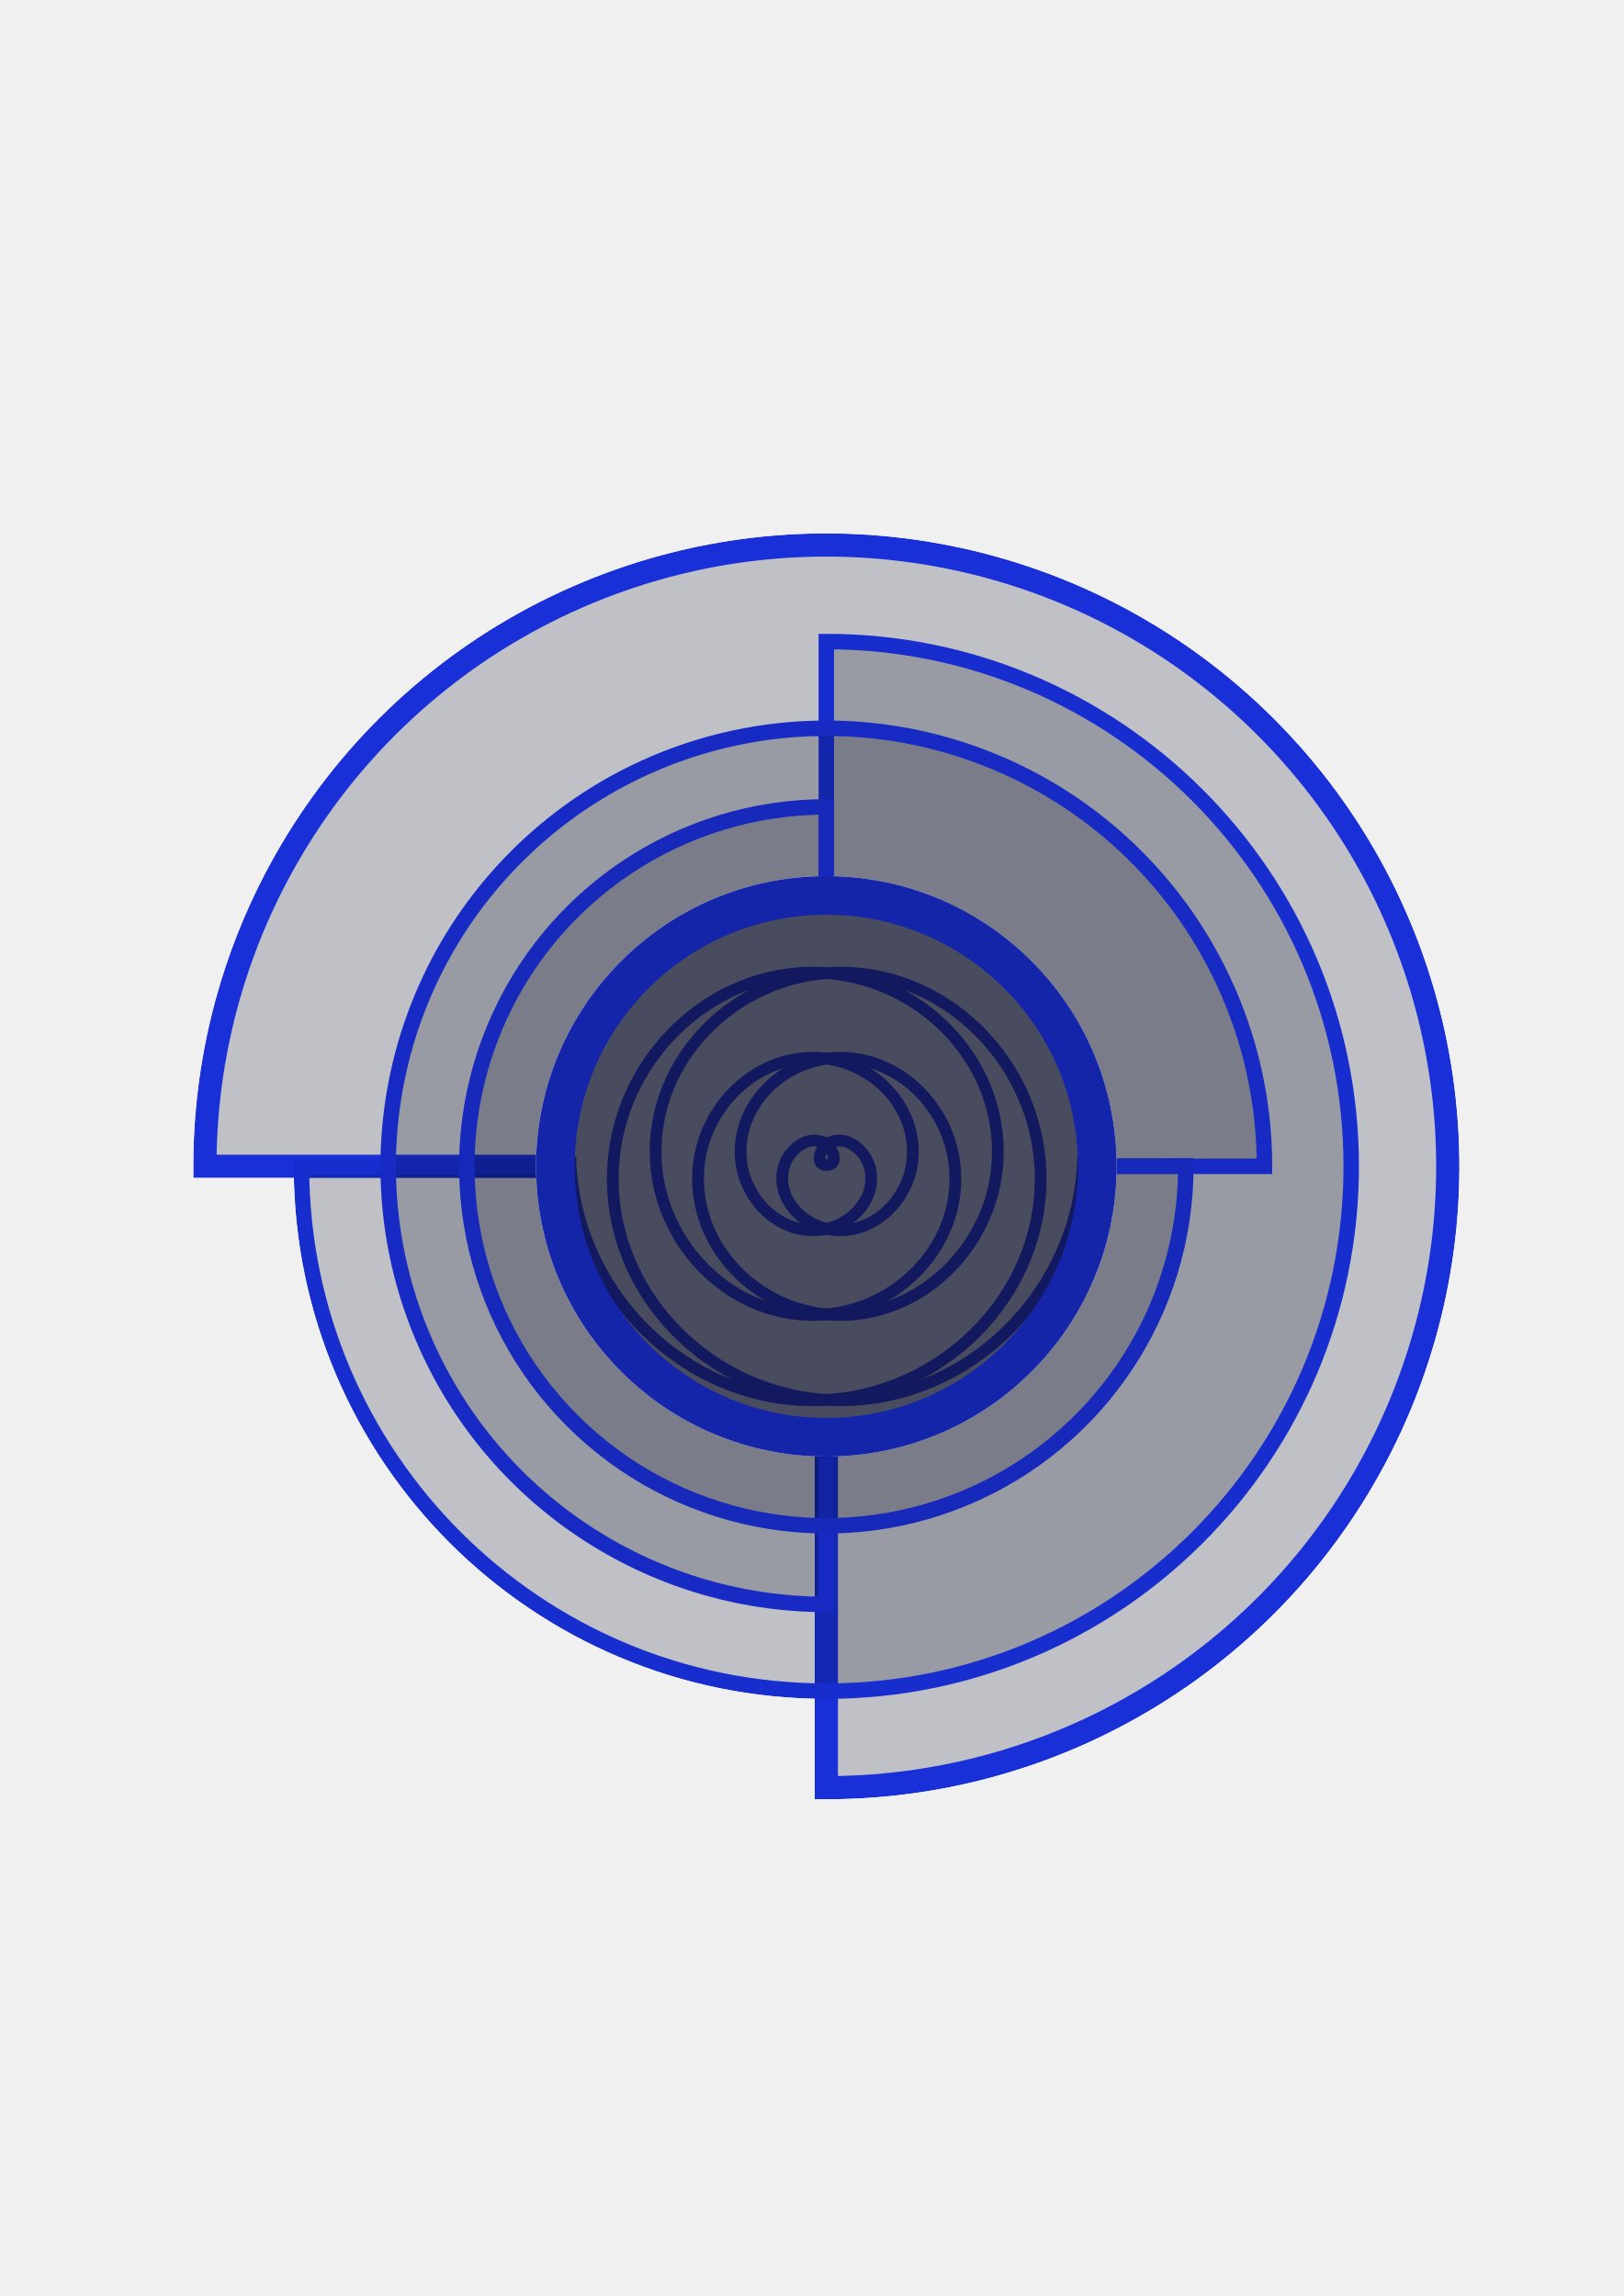
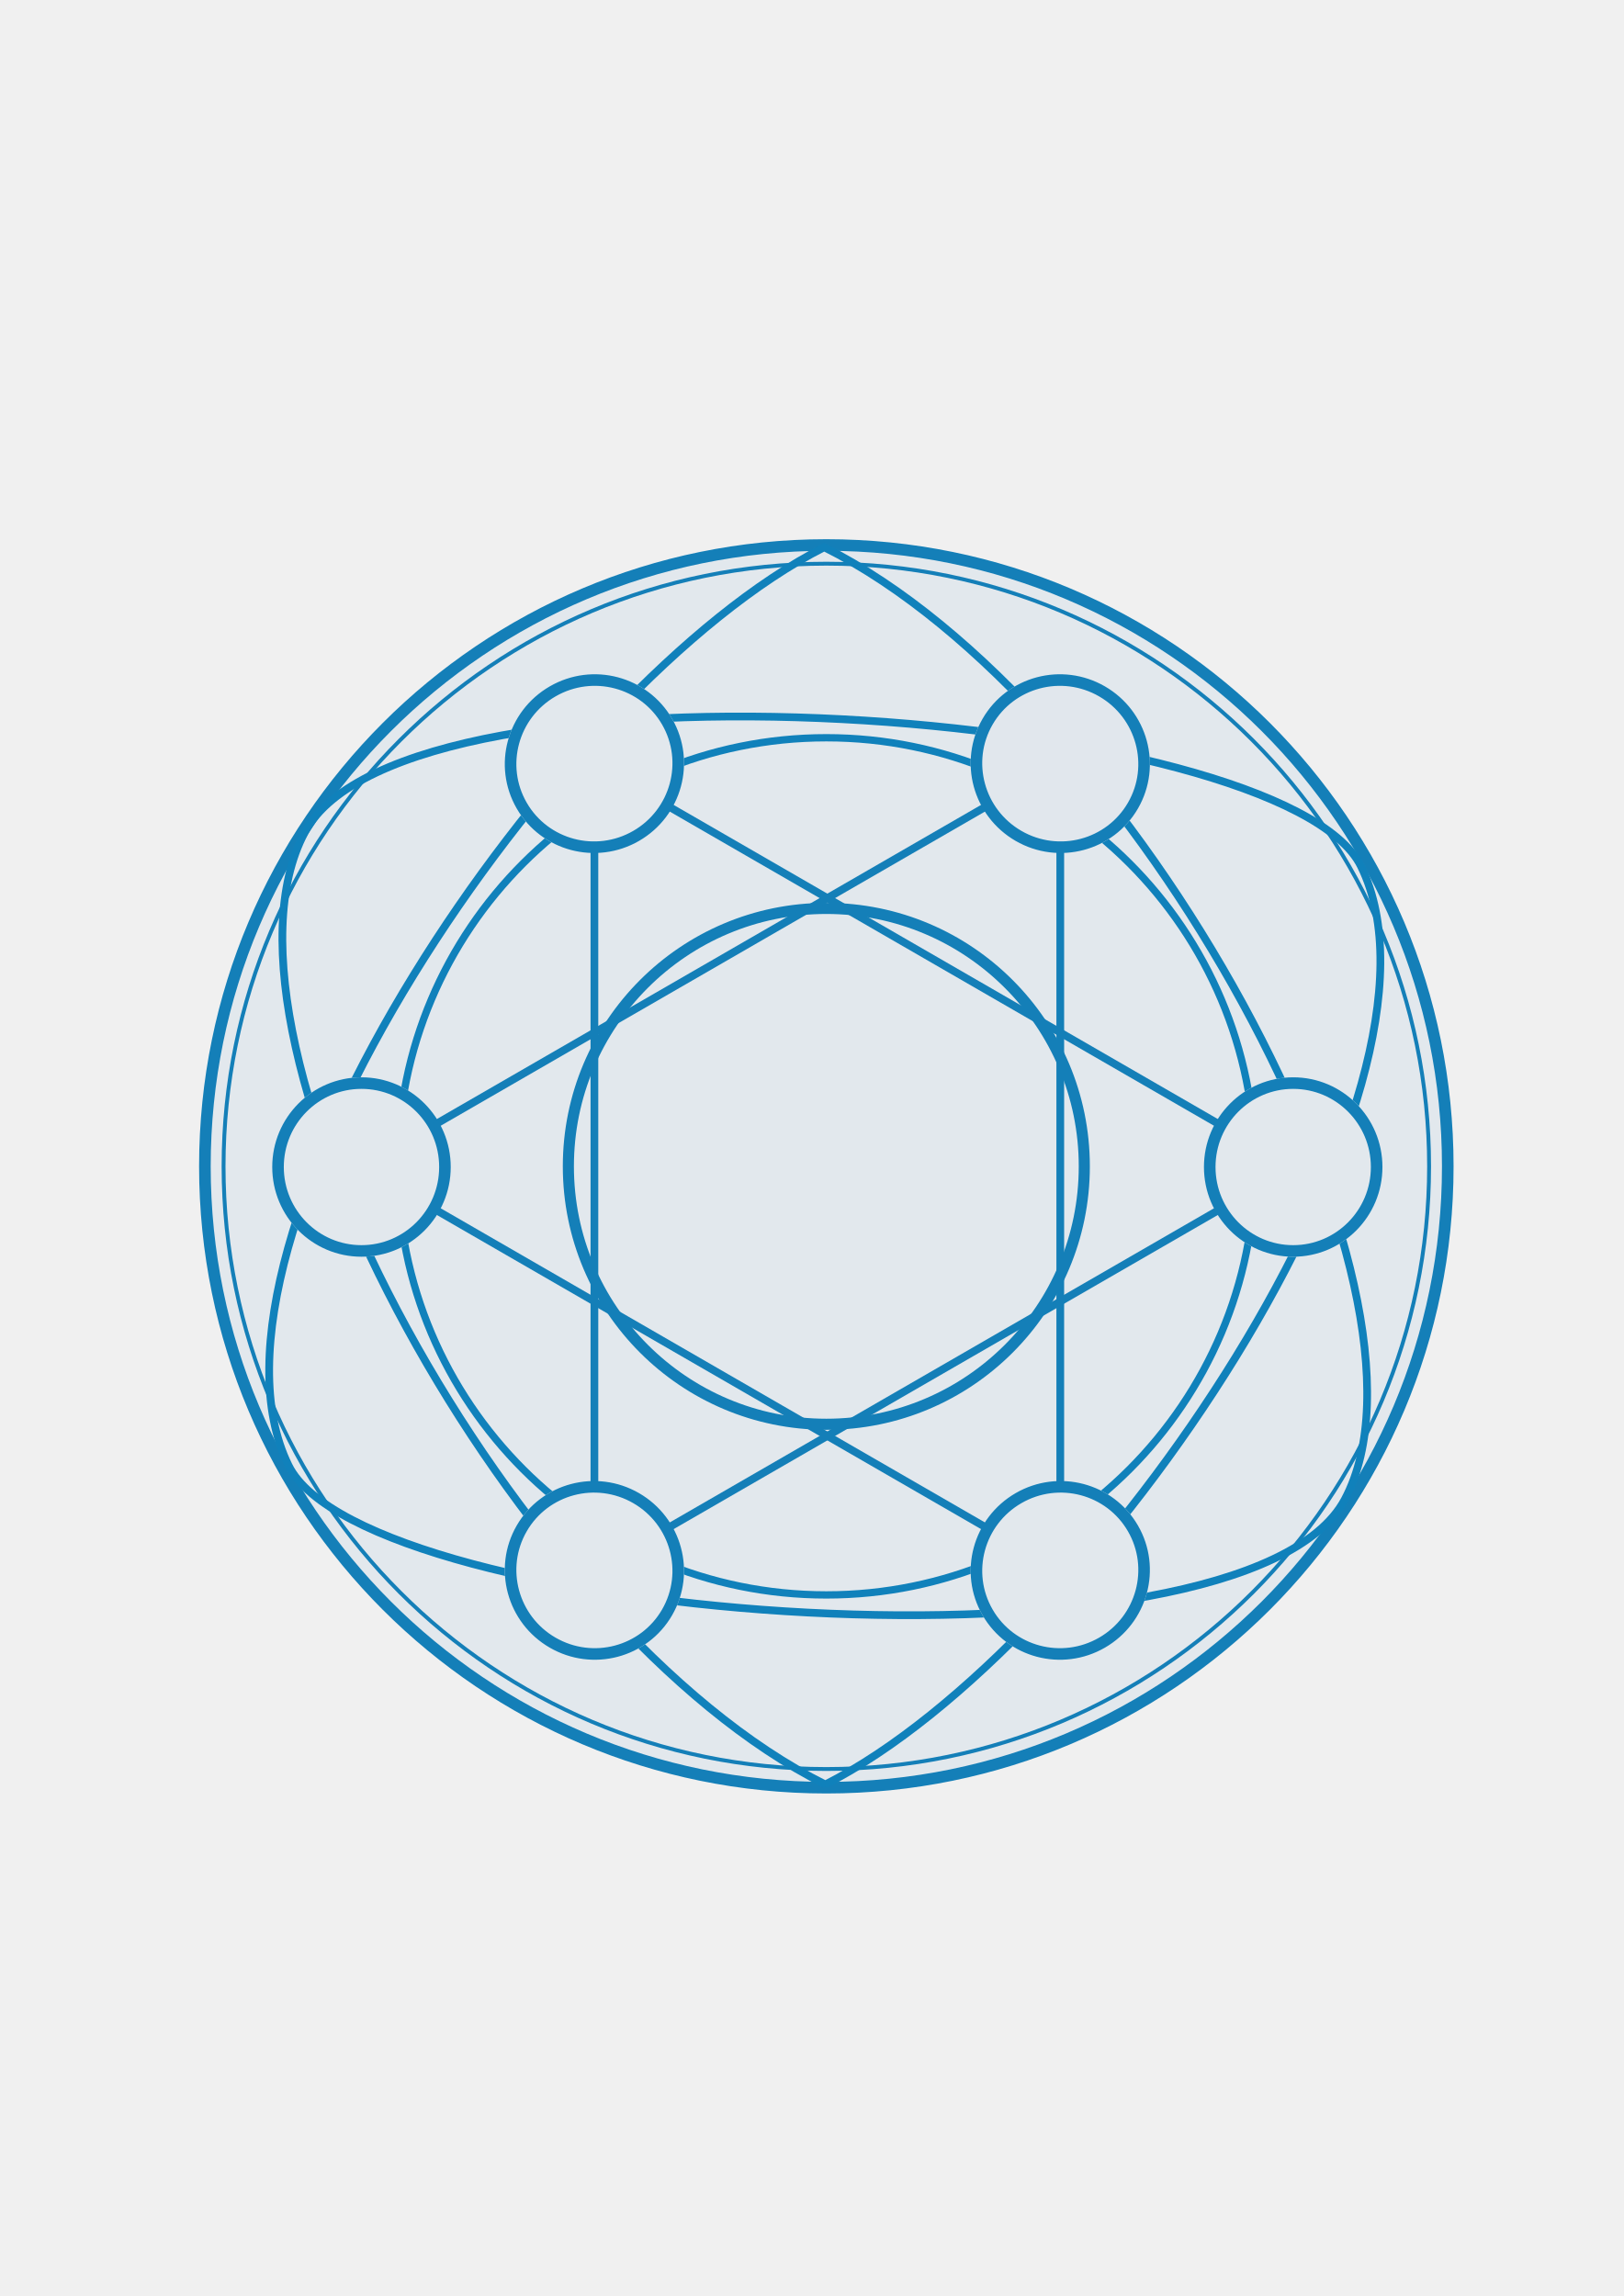
<svg xmlns="http://www.w3.org/2000/svg" width="210mm" height="297mm" viewBox="0 0 210 297" version="1.1" id="svg1">
  <defs id="defs1">
    <filter id="mask-powermask-path-effect37_inverse" style="color-interpolation-filters:sRGB" height="100" width="100" x="-50" y="-50">
      <feColorMatrix id="mask-powermask-path-effect37_primitive1" values="1" type="saturate" result="fbSourceGraphic" />
      <feColorMatrix id="mask-powermask-path-effect37_primitive2" values="-1 0 0 0 1 0 -1 0 0 1 0 0 -1 0 1 0 0 0 1 0 " in="fbSourceGraphic" />
    </filter>
    <filter id="mask-powermask-path-effect38_inverse" style="color-interpolation-filters:sRGB" height="100" width="100" x="-50" y="-50">
      <feColorMatrix id="mask-powermask-path-effect38_primitive1" values="1" type="saturate" result="fbSourceGraphic" />
      <feColorMatrix id="mask-powermask-path-effect38_primitive2" values="-1 0 0 0 1 0 -1 0 0 1 0 0 -1 0 1 0 0 0 1 0 " in="fbSourceGraphic" />
    </filter>
    <filter id="mask-powermask-path-effect39_inverse" style="color-interpolation-filters:sRGB" height="100" width="100" x="-50" y="-50">
      <feColorMatrix id="mask-powermask-path-effect39_primitive1" values="1" type="saturate" result="fbSourceGraphic" />
      <feColorMatrix id="mask-powermask-path-effect39_primitive2" values="-1 0 0 0 1 0 -1 0 0 1 0 0 -1 0 1 0 0 0 1 0 " in="fbSourceGraphic" />
    </filter>
    <filter id="mask-powermask-path-effect40_inverse" style="color-interpolation-filters:sRGB" height="100" width="100" x="-50" y="-50">
      <feColorMatrix id="mask-powermask-path-effect40_primitive1" values="1" type="saturate" result="fbSourceGraphic" />
      <feColorMatrix id="mask-powermask-path-effect40_primitive2" values="-1 0 0 0 1 0 -1 0 0 1 0 0 -1 0 1 0 0 0 1 0 " in="fbSourceGraphic" />
    </filter>
    <filter id="mask-powermask-path-effect2_inverse" style="color-interpolation-filters:sRGB" height="100" width="100" x="-50" y="-50">
      <feColorMatrix id="mask-powermask-path-effect2_primitive1" values="1" type="saturate" result="fbSourceGraphic" />
      <feColorMatrix id="mask-powermask-path-effect2_primitive2" values="-1 0 0 0 1 0 -1 0 0 1 0 0 -1 0 1 0 0 0 1 0 " in="fbSourceGraphic" />
    </filter>
    <filter id="mask-powermask-path-effect3_inverse" style="color-interpolation-filters:sRGB" height="100" width="100" x="-50" y="-50">
      <feColorMatrix id="mask-powermask-path-effect3_primitive1" values="1" type="saturate" result="fbSourceGraphic" />
      <feColorMatrix id="mask-powermask-path-effect3_primitive2" values="-1 0 0 0 1 0 -1 0 0 1 0 0 -1 0 1 0 0 0 1 0 " in="fbSourceGraphic" />
    </filter>
    <clipPath clipPathUnits="userSpaceOnUse" id="clipath_lpe_path-effect66">
-       <path style="display:block;fill:#020620;fill-opacity:0.274;stroke:#192fd8;stroke-width:3;stroke-dasharray:none;stroke-opacity:1" id="path66" transform="rotate(-90)" mask="none" clip-path="none" d="m -26.5,-150.873 a 80.373,80.373 0 0 1 -49.615,74.255 80.373,80.373 0 0 1 -87.59,-17.423 80.373,80.373 0 0 1 -17.423,-87.59 80.373,80.373 0 0 1 74.255,-49.615 v 80.373 z" />
+       <path style="display:none;fill:#020620;fill-opacity:0.274;stroke:#192fd8;stroke-width:3;stroke-dasharray:none;stroke-opacity:1" id="path66" transform="rotate(-90)" mask="none" clip-path="none" d="m -26.5,-150.873 a 80.373,80.373 0 0 1 -49.615,74.255 80.373,80.373 0 0 1 -87.59,-17.423 80.373,80.373 0 0 1 -17.423,-87.59 80.373,80.373 0 0 1 74.255,-49.615 v 80.373 z" />
+       <path id="lpe_path-effect66" style="display:block;fill:#020620;fill-opacity:0.274;stroke:#192fd8;stroke-width:3;stroke-dasharray:none;stroke-opacity:1" class="powerclip" d="M -224.757,32.987 H -76.989 V 180.757 H -224.757 Z m 198.257,-183.86 h -80.373 v -80.373 a 80.373,80.373 0 0 0 -74.255,49.615 80.373,80.373 0 0 0 17.423,87.59 80.373,80.373 0 0 0 87.59,17.423 80.373,80.373 0 0 0 49.615,-74.255 z" />
    </clipPath>
    <clipPath clipPathUnits="userSpaceOnUse" id="clipath_lpe_path-effect69">
-       <path style="display:block;fill:#020620;fill-opacity:0.274;stroke:#192fd8;stroke-width:2;stroke-dasharray:none;stroke-opacity:1" id="path69" transform="scale(-1)" mask="none" d="m -82.989,106.873 a 67.884,67.884 0 0 1 -67.852,67.884 67.884,67.884 0 0 1 -67.917,-67.82 67.884,67.884 0 0 1 67.787,-67.949 l 0.097,67.884 z" clip-path="url(#clipath_lpe_path-effect66)" />
+       <path style="display:none;fill:#020620;fill-opacity:0.274;stroke:#192fd8;stroke-width:2;stroke-dasharray:none;stroke-opacity:1" id="path69" transform="scale(-1)" mask="none" d="m -82.989,106.873 a 67.884,67.884 0 0 1 -67.852,67.884 67.884,67.884 0 0 1 -67.917,-67.82 67.884,67.884 0 0 1 67.787,-67.949 l 0.097,67.884 z" clip-path="url(#clipath_lpe_path-effect66)" />
+       <path id="lpe_path-effect69" style="display:block;fill:#020620;fill-opacity:0.274;stroke:#192fd8;stroke-width:2;stroke-dasharray:none;stroke-opacity:1" class="powerclip" d="M 88.205,-169.54 H 213.539 V -44.206 H 88.205 Z M -82.989,106.873 H -150.873 l -0.097,-67.884 a 67.884,67.884 0 0 0 -67.787,67.949 67.884,67.884 0 0 0 67.917,67.82 67.884,67.884 0 0 0 67.852,-67.884 z" />
    </clipPath>
    <clipPath clipPathUnits="userSpaceOnUse" id="clipath_lpe_path-effect72">
      <path style="display:block;fill:#020620;fill-opacity:0.274;stroke:#192fd8;stroke-width:2;stroke-dasharray:none;stroke-opacity:1" id="path72" transform="rotate(90)" d="m 207.539,-106.873 a 56.666,56.666 0 0 1 -34.981,52.353 56.666,56.666 0 0 1 -61.754,-12.284 56.666,56.666 0 0 1 -12.284,-61.754 56.666,56.666 0 0 1 52.353,-34.981 v 56.666 z" mask="none" clip-path="url(#clipath_lpe_path-effect69)" />
    </clipPath>
    <mask maskUnits="userSpaceOnUse" id="mask86">
      <g id="g89">
        <path style="fill:#ffffff;fill-opacity:1;stroke:#ffffff;stroke-width:3;stroke-dasharray:none;stroke-opacity:1" id="path86" transform="scale(-1)" mask="none" clip-path="none" d="m -26.5,-150.873 a 80.373,80.373 0 0 1 -49.615,74.255 80.373,80.373 0 0 1 -87.59,-17.423 80.373,80.373 0 0 1 -17.423,-87.59 80.373,80.373 0 0 1 74.255,-49.615 v 80.373 z" />
        <path style="display:block;fill:#ffffff;fill-opacity:1;stroke:#ffffff;stroke-width:2;stroke-dasharray:none;stroke-opacity:1" id="path87" transform="rotate(-90)" mask="none" clip-path="none" d="m -82.989,106.873 a 67.884,67.884 0 0 1 -67.852,67.884 67.884,67.884 0 0 1 -67.917,-67.82 67.884,67.884 0 0 1 67.787,-67.949 l 0.097,67.884 z" />
        <path style="fill:#ffffff;fill-opacity:1;stroke:#ffffff;stroke-width:2;stroke-dasharray:none;stroke-opacity:1" id="path88" transform="rotate(90)" mask="none" clip-path="none" d="m 207.539,-106.873 a 56.666,56.666 0 0 1 -34.981,52.353 56.666,56.666 0 0 1 -61.754,-12.284 56.666,56.666 0 0 1 -12.284,-61.754 56.666,56.666 0 0 1 52.353,-34.981 v 56.666 z" />
        <path style="fill:#ffffff;fill-opacity:1;stroke:#ffffff;stroke-width:2;stroke-dasharray:none;stroke-opacity:1" id="path89" mask="none" clip-path="none" d="M 153.37,150.816 A 46.497,46.497 0 0 1 124.706,193.814 46.497,46.497 0 0 1 74.015,183.771 46.497,46.497 0 0 1 63.91,133.092 46.497,46.497 0 0 1 106.873,104.375 v 46.497 z" />
        <circle style="fill:#000000;fill-opacity:1;stroke:#000000;stroke-width:5;stroke-dasharray:none;stroke-opacity:1;paint-order:normal" id="circle89" transform="scale(-1)" clip-path="none" cx="-106.873" cy="-150.873" r="35.043" />
      </g>
    </mask>
+     <mask maskUnits="userSpaceOnUse" id="mask635">
+       <g id="g640" style="display:inline">
+         <circle style="display:inline;fill:#ffffff;fill-opacity:1;stroke:#ffffff;stroke-width:1.5;stroke-dasharray:none;stroke-opacity:1" id="circle635" transform="scale(-1)" mask="none" clip-path="none" cx="-106.873" cy="-150.873" r="80.373" />
+         <ellipse style="display:inline;fill:#000000;fill-opacity:1;stroke:#000000;stroke-width:1.496;stroke-opacity:1" id="ellipse635" cx="-150.96" cy="46.752" transform="rotate(-90)" rx="10.856" ry="10.794" />
+         <ellipse style="display:inline;fill:#000000;fill-opacity:1;stroke:#000000;stroke-width:1.496;stroke-opacity:1" id="ellipse636" cx="-150.96" cy="167.254" transform="rotate(-90)" rx="10.856" ry="10.794" />
+         <ellipse style="display:inline;fill:#000000;fill-opacity:1;stroke:#000000;stroke-width:1.496;stroke-opacity:1" id="ellipse637" cx="168.147" cy="16.982" transform="rotate(30)" rx="10.856" ry="10.794" />
+         <ellipse style="display:inline;fill:#000000;fill-opacity:1;stroke:#000000;stroke-width:1.496;stroke-opacity:1" id="ellipse638" cx="168.147" cy="137.485" transform="rotate(30)" rx="10.856" ry="10.794" />
+         <ellipse style="display:inline;fill:#000000;fill-opacity:1;stroke:#000000;stroke-width:1.496;stroke-opacity:1" id="ellipse639" cx="17.188" cy="123.985" transform="rotate(-30)" rx="10.856" ry="10.794" />
+         <ellipse style="display:inline;fill:#000000;fill-opacity:1;stroke:#000000;stroke-width:1.496;stroke-opacity:1" id="ellipse640" cx="17.188" cy="244.488" transform="rotate(-30)" rx="10.856" ry="10.794" />
+       </g>
+     </mask>
  </defs>
-   <g id="layer1" mask="url(#mask86)" style="display:inline">
-     <path style="fill:#020620;fill-opacity:0.2;stroke:#192fd8;stroke-width:3;stroke-dasharray:none;stroke-opacity:1" id="path58" transform="scale(-1)" mask="none" clip-path="none" d="m -26.5,-150.873 a 80.373,80.373 0 0 1 -49.615,74.255 80.373,80.373 0 0 1 -87.59,-17.423 80.373,80.373 0 0 1 -17.423,-87.59 80.373,80.373 0 0 1 74.255,-49.615 v 80.373 z" />
-     <path style="display:block;fill:#020620;fill-opacity:0.2;stroke:#182dce;stroke-width:2;stroke-dasharray:none;stroke-opacity:1" id="path60" mask="none" clip-path="none" transform="rotate(-90)" d="m -82.989,106.873 a 67.884,67.884 0 0 1 -67.852,67.884 67.884,67.884 0 0 1 -67.917,-67.82 67.884,67.884 0 0 1 67.787,-67.949 l 0.097,67.884 z" />
-     <path style="fill:#020620;fill-opacity:0.2;stroke:#172bc4;stroke-width:2;stroke-dasharray:none;stroke-opacity:1" id="circle9" mask="none" clip-path="none" transform="rotate(90)" d="m 207.539,-106.873 a 56.666,56.666 0 0 1 -34.981,52.353 56.666,56.666 0 0 1 -61.754,-12.284 56.666,56.666 0 0 1 -12.284,-61.754 56.666,56.666 0 0 1 52.353,-34.981 v 56.666 z" />
-     <path style="fill:#020620;fill-opacity:0.2;stroke:#1629bb;stroke-width:2;stroke-dasharray:none;stroke-opacity:1" id="circle10" mask="none" clip-path="none" d="M 153.37,150.816 A 46.497,46.497 0 0 1 124.706,193.814 46.497,46.497 0 0 1 74.015,183.771 46.497,46.497 0 0 1 63.91,133.092 46.497,46.497 0 0 1 106.873,104.375 v 46.497 z" />
+   <g id="g581" mask="none" style="display:inline">
+     <circle style="fill:#95c2df;fill-opacity:0.154;stroke:#147fb8;stroke-width:1.5;stroke-dasharray:none;stroke-opacity:1" id="circle580" transform="scale(-1)" mask="none" clip-path="none" cx="-106.873" cy="-150.873" r="80.373" />
+     <circle style="display:inline;fill:#95c2df;fill-opacity:0;stroke:#147fb8;stroke-width:0.5;stroke-dasharray:none;stroke-opacity:1" id="circle594" transform="scale(-1)" mask="none" clip-path="none" cx="-106.873" cy="-150.873" r="77.958" />
+     <circle style="fill:#95c2df;fill-opacity:0.002;stroke:#147fb8;stroke-width:1.435;stroke-dasharray:none;stroke-opacity:1" id="path581" mask="none" clip-path="none" transform="scale(-1)" cx="-106.873" cy="-150.873" r="33.364" />
+     <ellipse style="fill:#b2e5ff;fill-opacity:0;stroke:#147fb8;stroke-width:1.496;stroke-opacity:1" id="circle587" cx="-150.96" cy="46.752" transform="rotate(-90)" rx="10.856" ry="10.794" />
+     <ellipse style="fill:#b2e5ff;fill-opacity:0.002;stroke:#147fb8;stroke-width:1.496;stroke-opacity:1" id="circle588" cx="-150.96" cy="167.254" transform="rotate(-90)" rx="10.856" ry="10.794" />
+     <ellipse style="fill:#b2e5ff;fill-opacity:0.004;stroke:#147fb8;stroke-width:1.496;stroke-opacity:1" id="ellipse588" cx="168.147" cy="16.982" transform="rotate(30)" rx="10.856" ry="10.794" />
+     <ellipse style="fill:#b2e5ff;fill-opacity:0;stroke:#147fb8;stroke-width:1.496;stroke-opacity:1" id="ellipse589" cx="168.147" cy="137.485" transform="rotate(30)" rx="10.856" ry="10.794" />
+     <ellipse style="fill:#b2e5ff;fill-opacity:0;stroke:#147fb8;stroke-width:1.496;stroke-opacity:1" id="ellipse590" cx="17.188" cy="123.985" transform="rotate(-30)" rx="10.856" ry="10.794" />
+     <ellipse style="fill:#b2e5ff;fill-opacity:0;stroke:#147fb8;stroke-width:1.496;stroke-opacity:1" id="ellipse591" cx="17.188" cy="244.488" transform="rotate(-30)" rx="10.856" ry="10.794" />
+     <path style="fill:none;fill-rule:evenodd;stroke:#147fb8;stroke-width:1;stroke-linecap:butt;stroke-linejoin:miter;stroke-dasharray:none;stroke-opacity:1" d="m 137.129,109.589 0,82.74" id="path594" />
+     <path style="fill:none;fill-rule:evenodd;stroke:#147fb8;stroke-width:1;stroke-linecap:butt;stroke-linejoin:miter;stroke-dasharray:none;stroke-opacity:1" d="m 56.113,156.364 71.655,41.37" id="path595" />
+     <path style="fill:none;fill-rule:evenodd;stroke:#147fb8;stroke-width:1;stroke-linecap:butt;stroke-linejoin:miter;stroke-dasharray:none;stroke-opacity:1" d="m 56.113,145.555 71.655,-41.37" id="path596" />
+     <path style="fill:none;fill-rule:evenodd;stroke:#147fb8;stroke-width:1;stroke-linecap:butt;stroke-linejoin:miter;stroke-dasharray:none;stroke-opacity:1" d="M 86.238,104.185 157.893,145.555" id="path597" />
+     <path style="fill:none;fill-rule:evenodd;stroke:#147fb8;stroke-width:1;stroke-linecap:butt;stroke-linejoin:miter;stroke-dasharray:none;stroke-opacity:1" d="M 157.893,156.364 86.238,197.734" id="path598" />
+     <path style="fill:none;fill-rule:evenodd;stroke:#147fb8;stroke-width:1;stroke-linecap:butt;stroke-linejoin:miter;stroke-dasharray:none;stroke-opacity:1" d="m 76.877,192.33 0,-82.74" id="path599" />
  </g>
-   <g id="layer2" style="display:inline">
-     <path style="display:none;opacity:1;fill:none;fill-rule:evenodd;stroke:#3848f4;stroke-width:1.453;stroke-dasharray:none;stroke-opacity:1" id="path90" d="m 107.279,150.397 c 1.591,0.052 0.715,2.17 -0.086,2.645 -2.172,1.285 -4.618,-0.747 -5.203,-2.817 -1.047,-3.703 2.029,-7.134 5.548,-7.761 5.164,-0.921 9.695,3.318 10.32,8.279 0.832,6.612 -4.608,12.274 -11.01,12.878 -8.056,0.76 -14.862,-5.898 -15.436,-13.74 -0.696,-9.498 7.188,-17.455 16.471,-17.995 10.94,-0.636 20.051,8.478 20.553,19.202 0.58,12.381 -9.768,22.649 -21.933,23.112 -13.822,0.526 -25.248,-11.058 -25.67,-24.664 -0.473,-15.263 12.348,-27.849 27.395,-28.228 16.704,-0.421 30.45,13.639 30.787,30.125" transform="matrix(1.045425,0,0,1.045425,-5.238482,-6.611663)" />
-     <path style="display:inline;opacity:1;fill:none;fill-rule:evenodd;stroke:#3848f4;stroke-width:1.453;stroke-dasharray:none;stroke-opacity:1" id="path91" d="m 107.279,150.397 c 1.591,0.052 0.715,2.17 -0.086,2.645 -2.172,1.285 -4.618,-0.747 -5.203,-2.817 -1.047,-3.703 2.029,-7.134 5.548,-7.761 5.164,-0.921 9.695,3.318 10.32,8.279 0.832,6.612 -4.608,12.274 -11.01,12.878 -8.056,0.76 -14.862,-5.898 -15.436,-13.74 -0.696,-9.498 7.188,-17.455 16.471,-17.995 10.94,-0.636 20.051,8.478 20.553,19.202 0.58,12.381 -9.768,22.649 -21.933,23.112 -13.822,0.526 -25.248,-11.058 -25.67,-24.664 -0.473,-15.263 12.348,-27.849 27.395,-28.228 16.704,-0.421 30.45,13.639 30.787,30.125" transform="matrix(-1.045425,0,0,-1.045425,219.0845,307.9458)" />
-     <path style="display:none;opacity:1;fill:none;fill-rule:evenodd;stroke:#3848f4;stroke-width:1.453;stroke-dasharray:none;stroke-opacity:1" id="path92" d="m 107.279,150.397 c 1.591,0.052 0.715,2.17 -0.086,2.645 -2.172,1.285 -4.618,-0.747 -5.203,-2.817 -1.047,-3.703 2.029,-7.134 5.548,-7.761 5.164,-0.921 9.695,3.318 10.32,8.279 0.832,6.612 -4.608,12.274 -11.01,12.878 -8.056,0.76 -14.862,-5.898 -15.436,-13.74 -0.696,-9.498 7.188,-17.455 16.471,-17.995 10.94,-0.636 20.051,8.478 20.553,19.202 0.58,12.381 -9.768,22.649 -21.933,23.112 -13.822,0.526 -25.248,-11.058 -25.67,-24.664 -0.473,-15.263 12.348,-27.849 27.395,-28.228 16.704,-0.421 30.45,13.639 30.787,30.125" transform="matrix(-1.045425,0,0,1.045425,219.0845,-6.611663)" />
-     <path style="display:inline;opacity:1;fill:none;fill-rule:evenodd;stroke:#3848f4;stroke-width:1.453;stroke-dasharray:none;stroke-opacity:1" id="path93" d="m 107.279,150.397 c 1.591,0.052 0.715,2.17 -0.086,2.645 -2.172,1.285 -4.618,-0.747 -5.203,-2.817 -1.047,-3.703 2.029,-7.134 5.548,-7.761 5.164,-0.921 9.695,3.318 10.32,8.279 0.832,6.612 -4.608,12.274 -11.01,12.878 -8.056,0.76 -14.862,-5.898 -15.436,-13.74 -0.696,-9.498 7.188,-17.455 16.471,-17.995 10.94,-0.636 20.051,8.478 20.553,19.202 0.58,12.381 -9.768,22.649 -21.933,23.112 -13.822,0.526 -25.248,-11.058 -25.67,-24.664 -0.473,-15.263 12.348,-27.849 27.395,-28.228 16.704,-0.421 30.45,13.639 30.787,30.125" transform="matrix(1.045425,0,0,-1.045425,-5.238481,307.9458)" />
-     <circle style="display:inline;fill:#020620;fill-opacity:0.7;stroke:#1425a9;stroke-width:5;stroke-dasharray:none;stroke-opacity:1;paint-order:normal" id="circle90" transform="scale(-1)" clip-path="none" cx="-106.873" cy="-150.873" r="35.043" />
+   <g id="layer3" mask="url(#mask635)">
+     <circle style="display:inline;fill:#3c8dc3;fill-opacity:0;stroke:#1081bb;stroke-width:0.946;stroke-dasharray:none;stroke-opacity:1" id="circle593" mask="none" clip-path="none" transform="scale(-1)" cx="-106.873" cy="-150.872" r="55.44" />
+     <path style="display:inline;fill:#3c8dc3;fill-opacity:0;stroke:#1081bb;stroke-width:1;stroke-dasharray:none;stroke-opacity:1" d="M 106.742,230.832 C 141.866,213.027 190.123,140.708 176.014,112.046 166.015,91.733 52.497,83.109 39.422,107.655 c -14.351,26.942 27.13,103.118 67.321,123.177 z" id="path601" />
+     <path style="display:inline;fill:#3c8dc3;fill-opacity:0;stroke:#1081bb;stroke-width:1;stroke-dasharray:none;stroke-opacity:1" d="M 106.6,70.789 C 71.477,88.595 23.219,160.914 37.329,189.576 47.328,209.889 160.846,218.512 173.921,193.966 188.272,167.024 146.791,90.848 106.6,70.789 Z" id="path602" />
  </g>
</svg>
